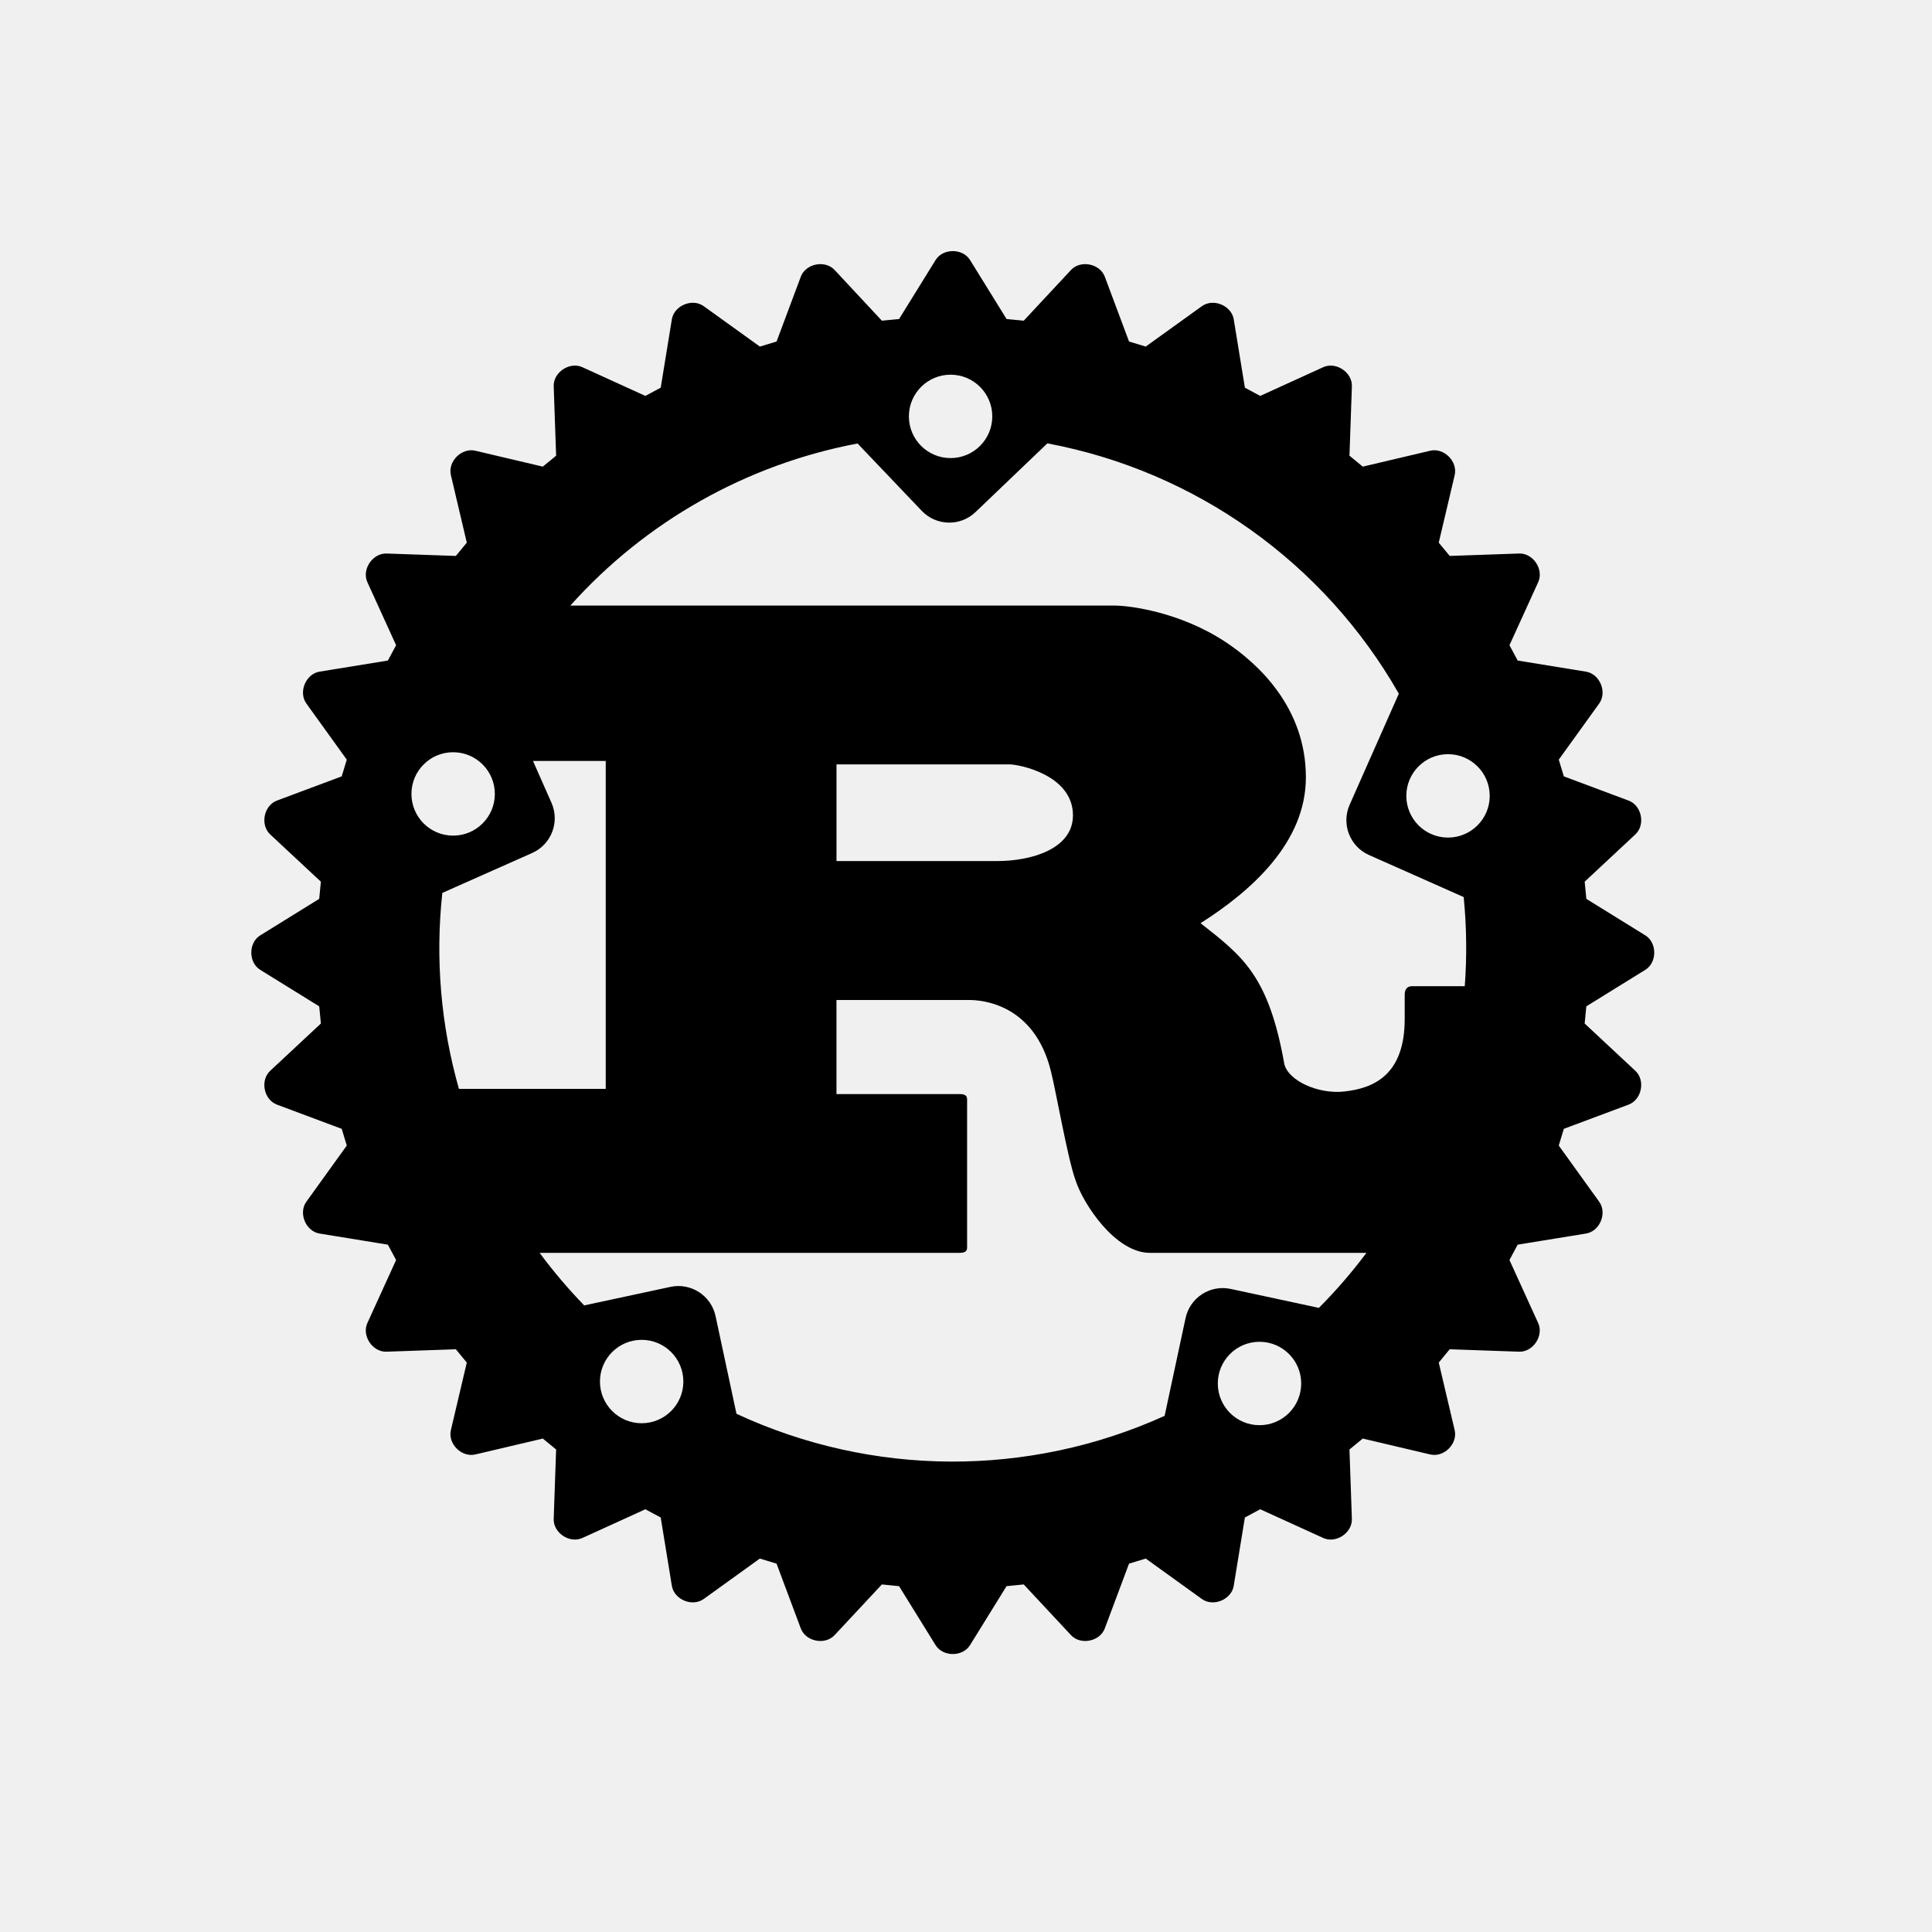
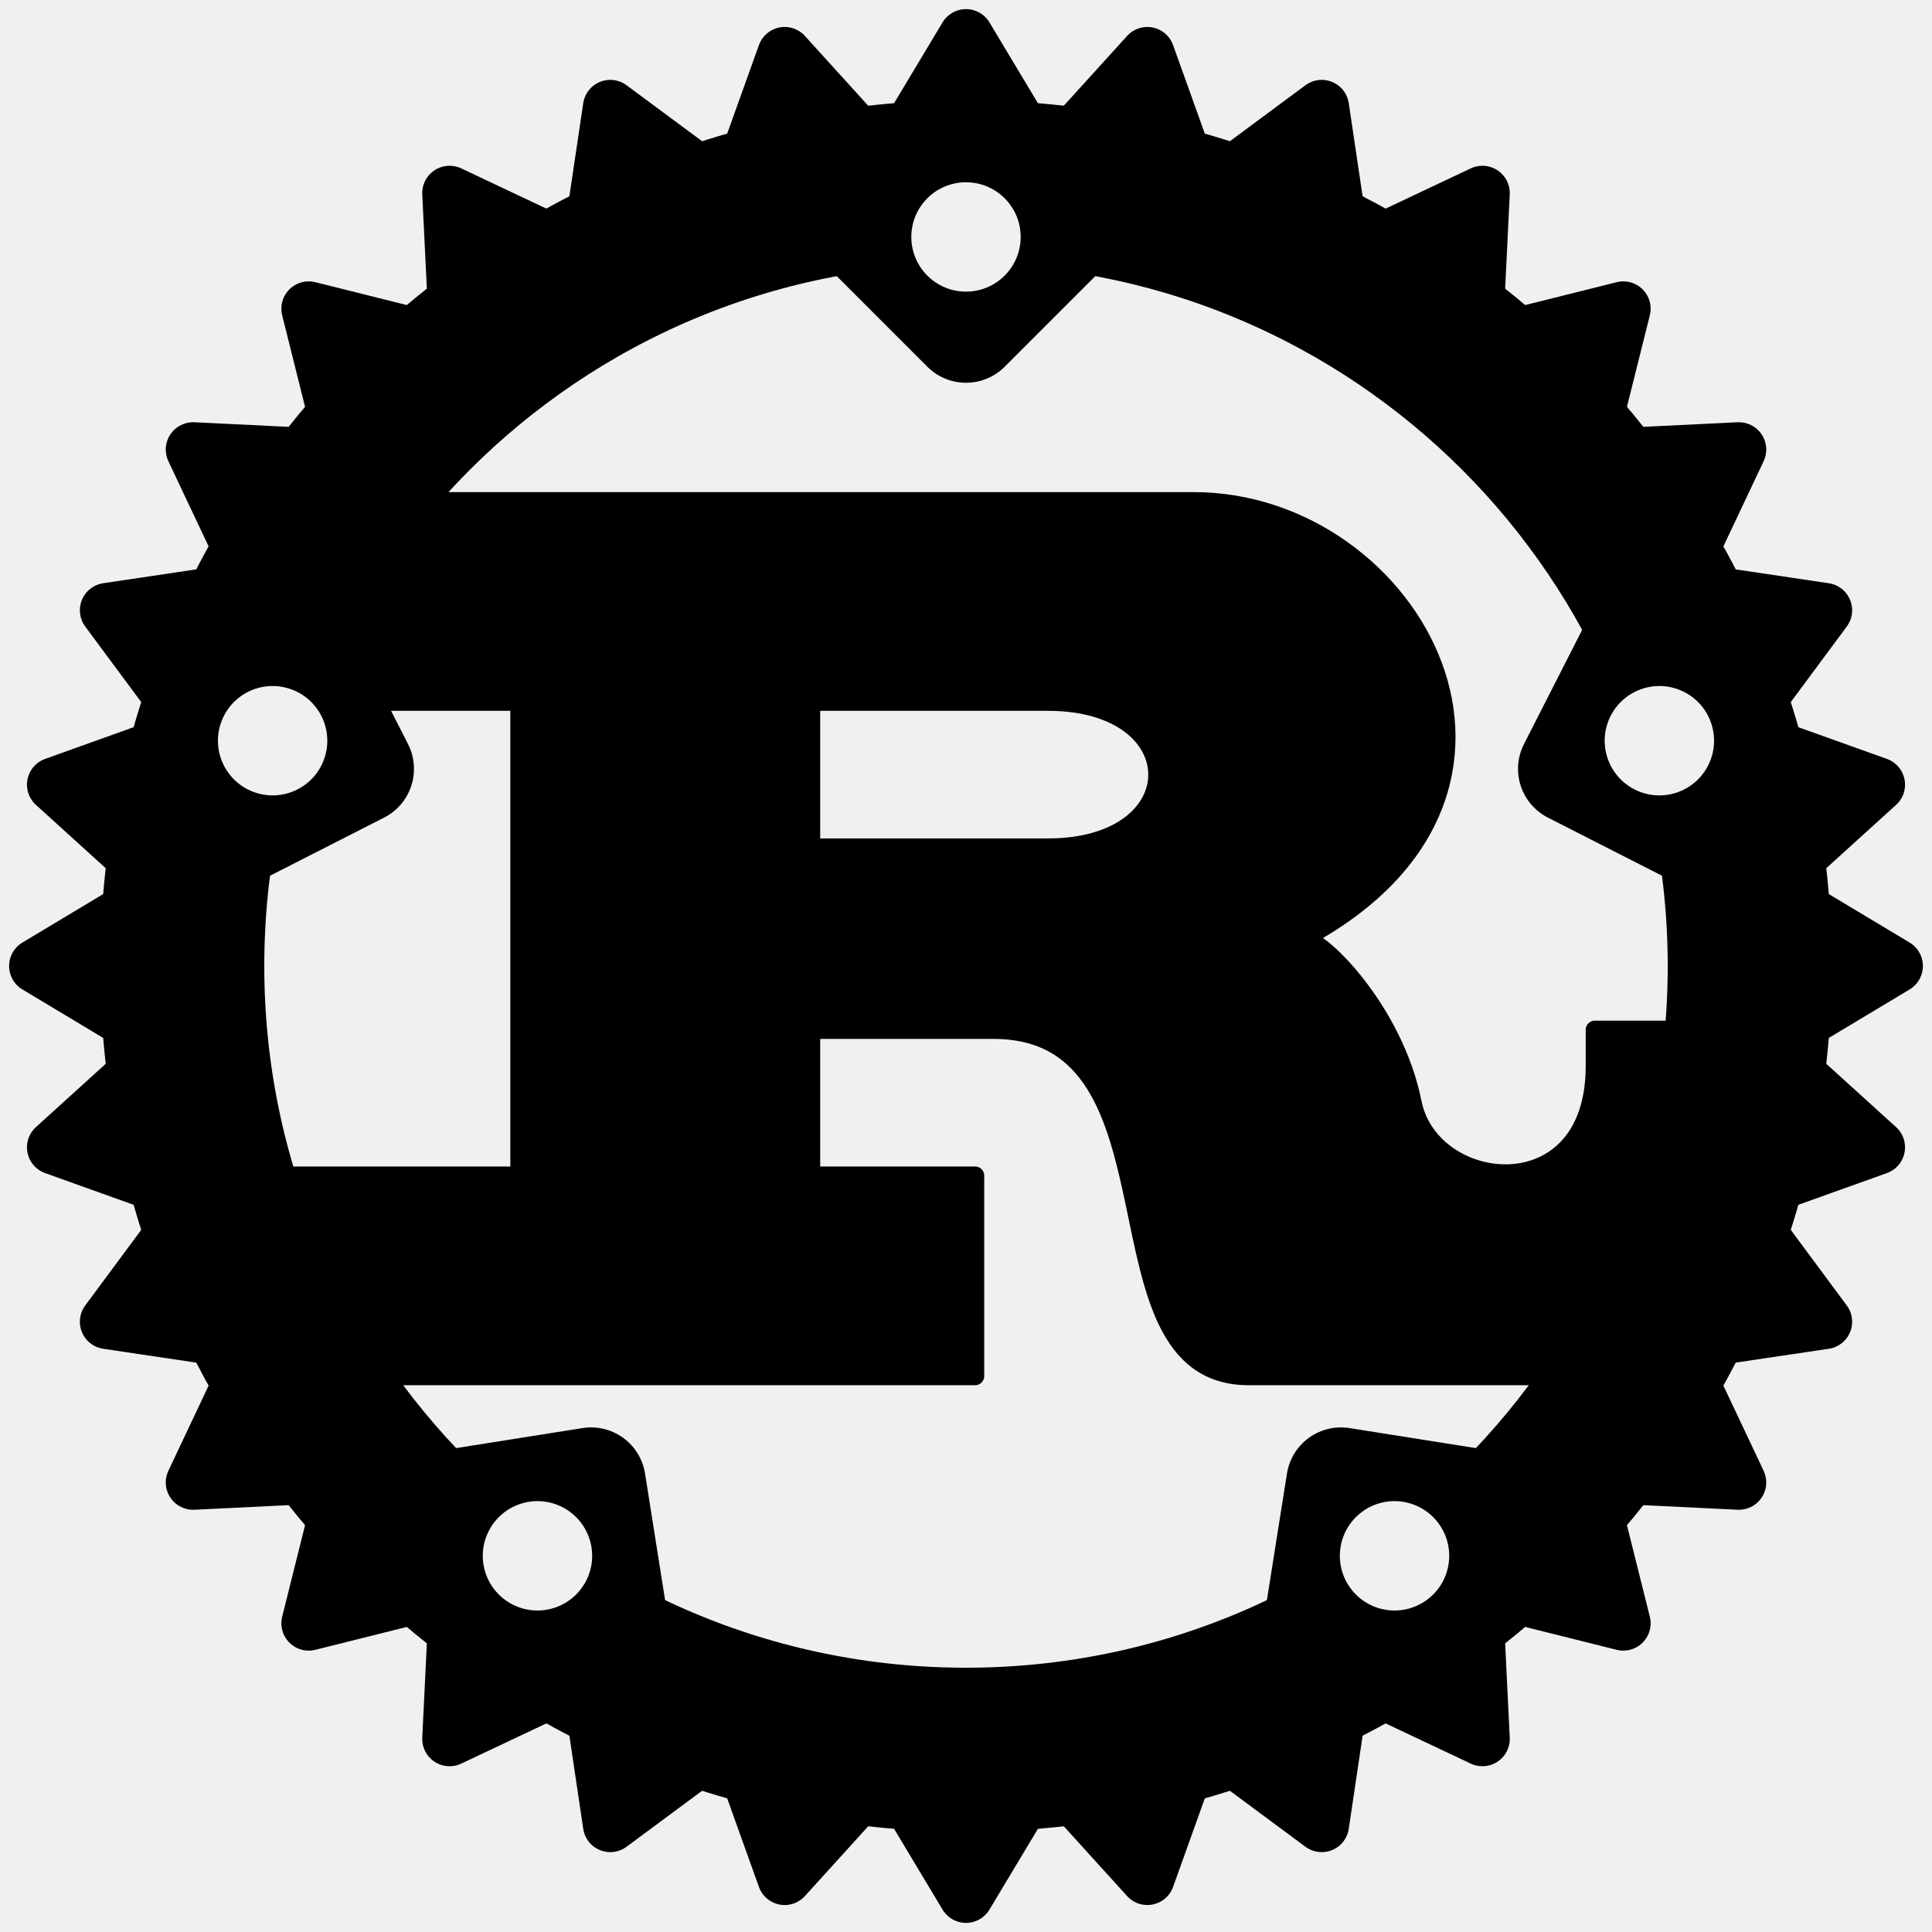
- <svg xmlns="http://www.w3.org/2000/svg" x="0px" y="0px" width="144px" height="144px" viewBox="0 0 144 144">
-   <path d="M67.743 31.035a3.108 3.108 0 0 1 6.216 0a3.108 3.108 0 0 1 -6.216 0M30.666 59.175a3.108 3.108 0 0 1 6.216 0a3.108 3.108 0 0 1 -6.216 0m74.153.145a3.108 3.108 0 0 1 6.216 0a3.108 3.108 0 0 1 -6.216 0M39.663 63.578c1.43-.635 2.076-2.311 1.441-3.744l-1.379-3.118h5.423V81.16H34.207a38.265 38.265 0 0 1 -1.239-14.607zm22.685 0.601v-7.205h12.914c.667 0 4.71.771 4.71 3.794c0 2.51-3.101 3.41-5.651 3.41zM44.717 102.972a3.108 3.108 0 0 1 6.216 0a3.108 3.108 0 0 1 -6.216 0m46.051.145a3.108 3.108 0 0 1 6.216 0a3.108 3.108 0 0 1 -6.216 0m.961-7.048c-1.531-.328-3.037.646-3.365 2.18l-1.56 7.28a38.265 38.265 0 0 1 -31.911-.153l-1.559-7.28c-.328-1.532-1.834-2.508-3.364-2.179l-6.427 1.38a38.265 38.265 0 0 1 -3.323 -3.917h31.272c.354 0 .59-.064.59-.386V81.932c0-.322-.236-.386-.59-.386h-9.146v-7.012h9.892c.903 0 4.828.258 6.083 5.275.393 1.543 1.256 6.562 1.846 8.169.588 1.802 2.982 5.402 5.533 5.402h16.146a38.265 38.265 0 0 1 -3.544 4.102zm17.365-29.207a38.265 38.265 0 0 1 .081 6.643 h-3.926c-.393 0-.551.258-.551.643v1.803c0 4.244-2.393 5.167-4.49 5.402-1.997 .225-4.211-.836-4.484-2.058-1.178-6.626-3.141-8.041-6.241-10.486 3.847-2.443,7.85-6.047 7.85-10.871 0-5.209-3.571-8.49-6.005-10.099-3.415-2.251-7.196-2.702-8.216-2.702H42.509a38.265 38.265 0 0 1 21.408-12.082l4.786 5.021c1.082 1.133 2.874 1.175 4.006.092l5.355-5.122a38.265 38.265 0 0 1 26.196 18.657l-3.666 8.28c-.633 1.433.013 3.109 1.442 3.744zm9.143.134-.125-1.28 3.776-3.522c.768-.716.481-2.157-.501-2.523l-4.827-1.805-.378-1.246 3.011-4.182c.614-.85.05-2.207-.984-2.377l-5.09-.828-.612-1.143 2.139-4.695c.438-.956-.376-2.179-1.428-2.139l-5.166.18-.816-.99 1.187-5.032c.24-1.022-.797-2.06-1.819-1.82l-5.031 1.186-.992-.816.181-5.166c.04-1.046-1.184-1.863-2.138-1.429l-4.694 2.14-1.143-.613-.83-5.091c-.168-1.032-1.526-1.596-2.376-.984l-4.185 3.011-1.244-.377-1.805-4.828c-.366-.984-1.808-1.267-2.522-.503l-3.522 3.779-1.28-.125-2.72-4.395c-.55-.89-2.023-.89-2.571 0l-2.72 4.395-1.281.125-3.523-3.779c-.714-.764-2.156-.481-2.522.503l-1.805 4.828-1.245.377-4.184-3.011c-.85-.614-2.209-.048-2.377.984l-.83 5.091-1.143.613-4.694-2.14c-.954-.436-2.178.383-2.138 1.429l.18 5.166-.992.816-5.031-1.186c-1.022-.238-2.06.798-1.82 1.82l1.185 5.032-.814.99-5.166-.18c-1.042-.03-1.863 1.183-1.429 2.139l2.14 4.695-.613 1.143-5.09.828c-1.034.168-1.594 1.527-.984 2.377l3.011 4.182-.378 1.246-4.828 1.805c-.98.366-1.267 1.807-.501 2.523l3.777 3.522-.125 1.28-4.394 2.72c-.89.55-.89 2.023 0 2.571l4.394 2.72.125 1.28-3.777 3.523c-.766.714-.479 2.154.501 2.522l4.828 1.805.378 1.246-3.011 4.183c-.612.852-.049 2.21.985 2.376l5.089.828.613 1.145-2.14 4.693c-.436.954.387 2.181 1.429 2.139l5.164-.181.816.992-1.185 5.033c-.24 1.02.798 2.056 1.82 1.816l5.031-1.185.992.814-.18 5.167c-.04 1.046 1.184 1.864 2.138 1.428l4.694-2.139 1.143.613.83 5.088c.168 1.036 1.527 1.596 2.377.986l4.182-3.013 1.246.379 1.805 4.826c.366.98 1.808 1.269 2.522.501l3.523-3.777 1.281.128 2.72 4.394c.548.886 2.021.888 2.571 0l2.72-4.394 1.28-.128 3.522 3.777c.714.768 2.156.479 2.522-.501l1.805-4.826 1.246-.379 4.183 3.013c.85.61 2.208.048 2.376-.986l.83-5.088 1.143-.613 4.694 2.139c.954.436 2.176-.38 2.138-1.428l-.18-5.167.991-.814 5.031 1.185c1.022.24 2.059-.796 1.819-1.816l-1.185-5.033.814-.992 5.166.181c1.042.042 1.866-1.185 1.428-2.139l-2.139-4.693.612-1.145 5.09-.828c1.036-.166 1.598-1.524.984-2.376l-3.011-4.183.378-1.246 4.827-1.805c.982-.368 1.269-1.808.501-2.522l-3.776-3.523.125-1.28 4.394-2.72c.89-.548.891-2.021.001-2.571z" />
+ <svg xmlns="http://www.w3.org/2000/svg" xmlns:xlink="http://www.w3.org/1999/xlink" version="1.1" height="106" width="106">
+   <g id="logo" transform="translate(53, 53)">
+     <path id="r" transform="translate(0.5, 0.5)" stroke="black" stroke-width="1" stroke-linejoin="round" d="     M -9,-15 H 4 C 12,-15 12,-7 4,-7 H -9 Z     M -40,22 H 0 V 11 H -9 V 3 H 1 C 12,3 6,22 15,22 H 40     V 3 H 34 V 5 C 34,13 25,12 24,7 C 23,2 19,-2 18,-2 C 33,-10 24,-26 12,-26 H -35     V -15 H -25 V 11 H -40 Z" />
+     <g id="gear" mask="url(#holes)">
+       <circle r="43" fill="none" stroke="black" stroke-width="9" />
+       <g id="cogs">
+         <polygon id="cog" stroke="black" stroke-width="3" stroke-linejoin="round" points="46,3 51,0 46,-3" />
+         <use xlink:href="#cog" transform="rotate(11.25)" />
+         <use xlink:href="#cog" transform="rotate(22.50)" />
+         <use xlink:href="#cog" transform="rotate(33.75)" />
+         <use xlink:href="#cog" transform="rotate(45.00)" />
+         <use xlink:href="#cog" transform="rotate(56.25)" />
+         <use xlink:href="#cog" transform="rotate(67.50)" />
+         <use xlink:href="#cog" transform="rotate(78.75)" />
+         <use xlink:href="#cog" transform="rotate(90.00)" />
+         <use xlink:href="#cog" transform="rotate(101.25)" />
+         <use xlink:href="#cog" transform="rotate(112.50)" />
+         <use xlink:href="#cog" transform="rotate(123.75)" />
+         <use xlink:href="#cog" transform="rotate(135.00)" />
+         <use xlink:href="#cog" transform="rotate(146.25)" />
+         <use xlink:href="#cog" transform="rotate(157.50)" />
+         <use xlink:href="#cog" transform="rotate(168.75)" />
+         <use xlink:href="#cog" transform="rotate(180.00)" />
+         <use xlink:href="#cog" transform="rotate(191.25)" />
+         <use xlink:href="#cog" transform="rotate(202.50)" />
+         <use xlink:href="#cog" transform="rotate(213.75)" />
+         <use xlink:href="#cog" transform="rotate(225.00)" />
+         <use xlink:href="#cog" transform="rotate(236.25)" />
+         <use xlink:href="#cog" transform="rotate(247.50)" />
+         <use xlink:href="#cog" transform="rotate(258.75)" />
+         <use xlink:href="#cog" transform="rotate(270.00)" />
+         <use xlink:href="#cog" transform="rotate(281.25)" />
+         <use xlink:href="#cog" transform="rotate(292.50)" />
+         <use xlink:href="#cog" transform="rotate(303.75)" />
+         <use xlink:href="#cog" transform="rotate(315.00)" />
+         <use xlink:href="#cog" transform="rotate(326.25)" />
+         <use xlink:href="#cog" transform="rotate(337.50)" />
+         <use xlink:href="#cog" transform="rotate(348.75)" />
+       </g>
+       <g id="mounts">
+         <polygon id="mount" stroke="black" stroke-width="6" stroke-linejoin="round" points="-7,-42 0,-35 7,-42" />
+         <use xlink:href="#mount" transform="rotate(72)" />
+         <use xlink:href="#mount" transform="rotate(144)" />
+         <use xlink:href="#mount" transform="rotate(216)" />
+         <use xlink:href="#mount" transform="rotate(288)" />
+       </g>
+     </g>
+     <mask id="holes">
+       <rect x="-60" y="-60" width="120" height="120" fill="white" />
+       <circle id="hole" cy="-40" r="3" />
+       <use xlink:href="#hole" transform="rotate(72)" />
+       <use xlink:href="#hole" transform="rotate(144)" />
+       <use xlink:href="#hole" transform="rotate(216)" />
+       <use xlink:href="#hole" transform="rotate(288)" />
+     </mask>
+   </g>
</svg>
